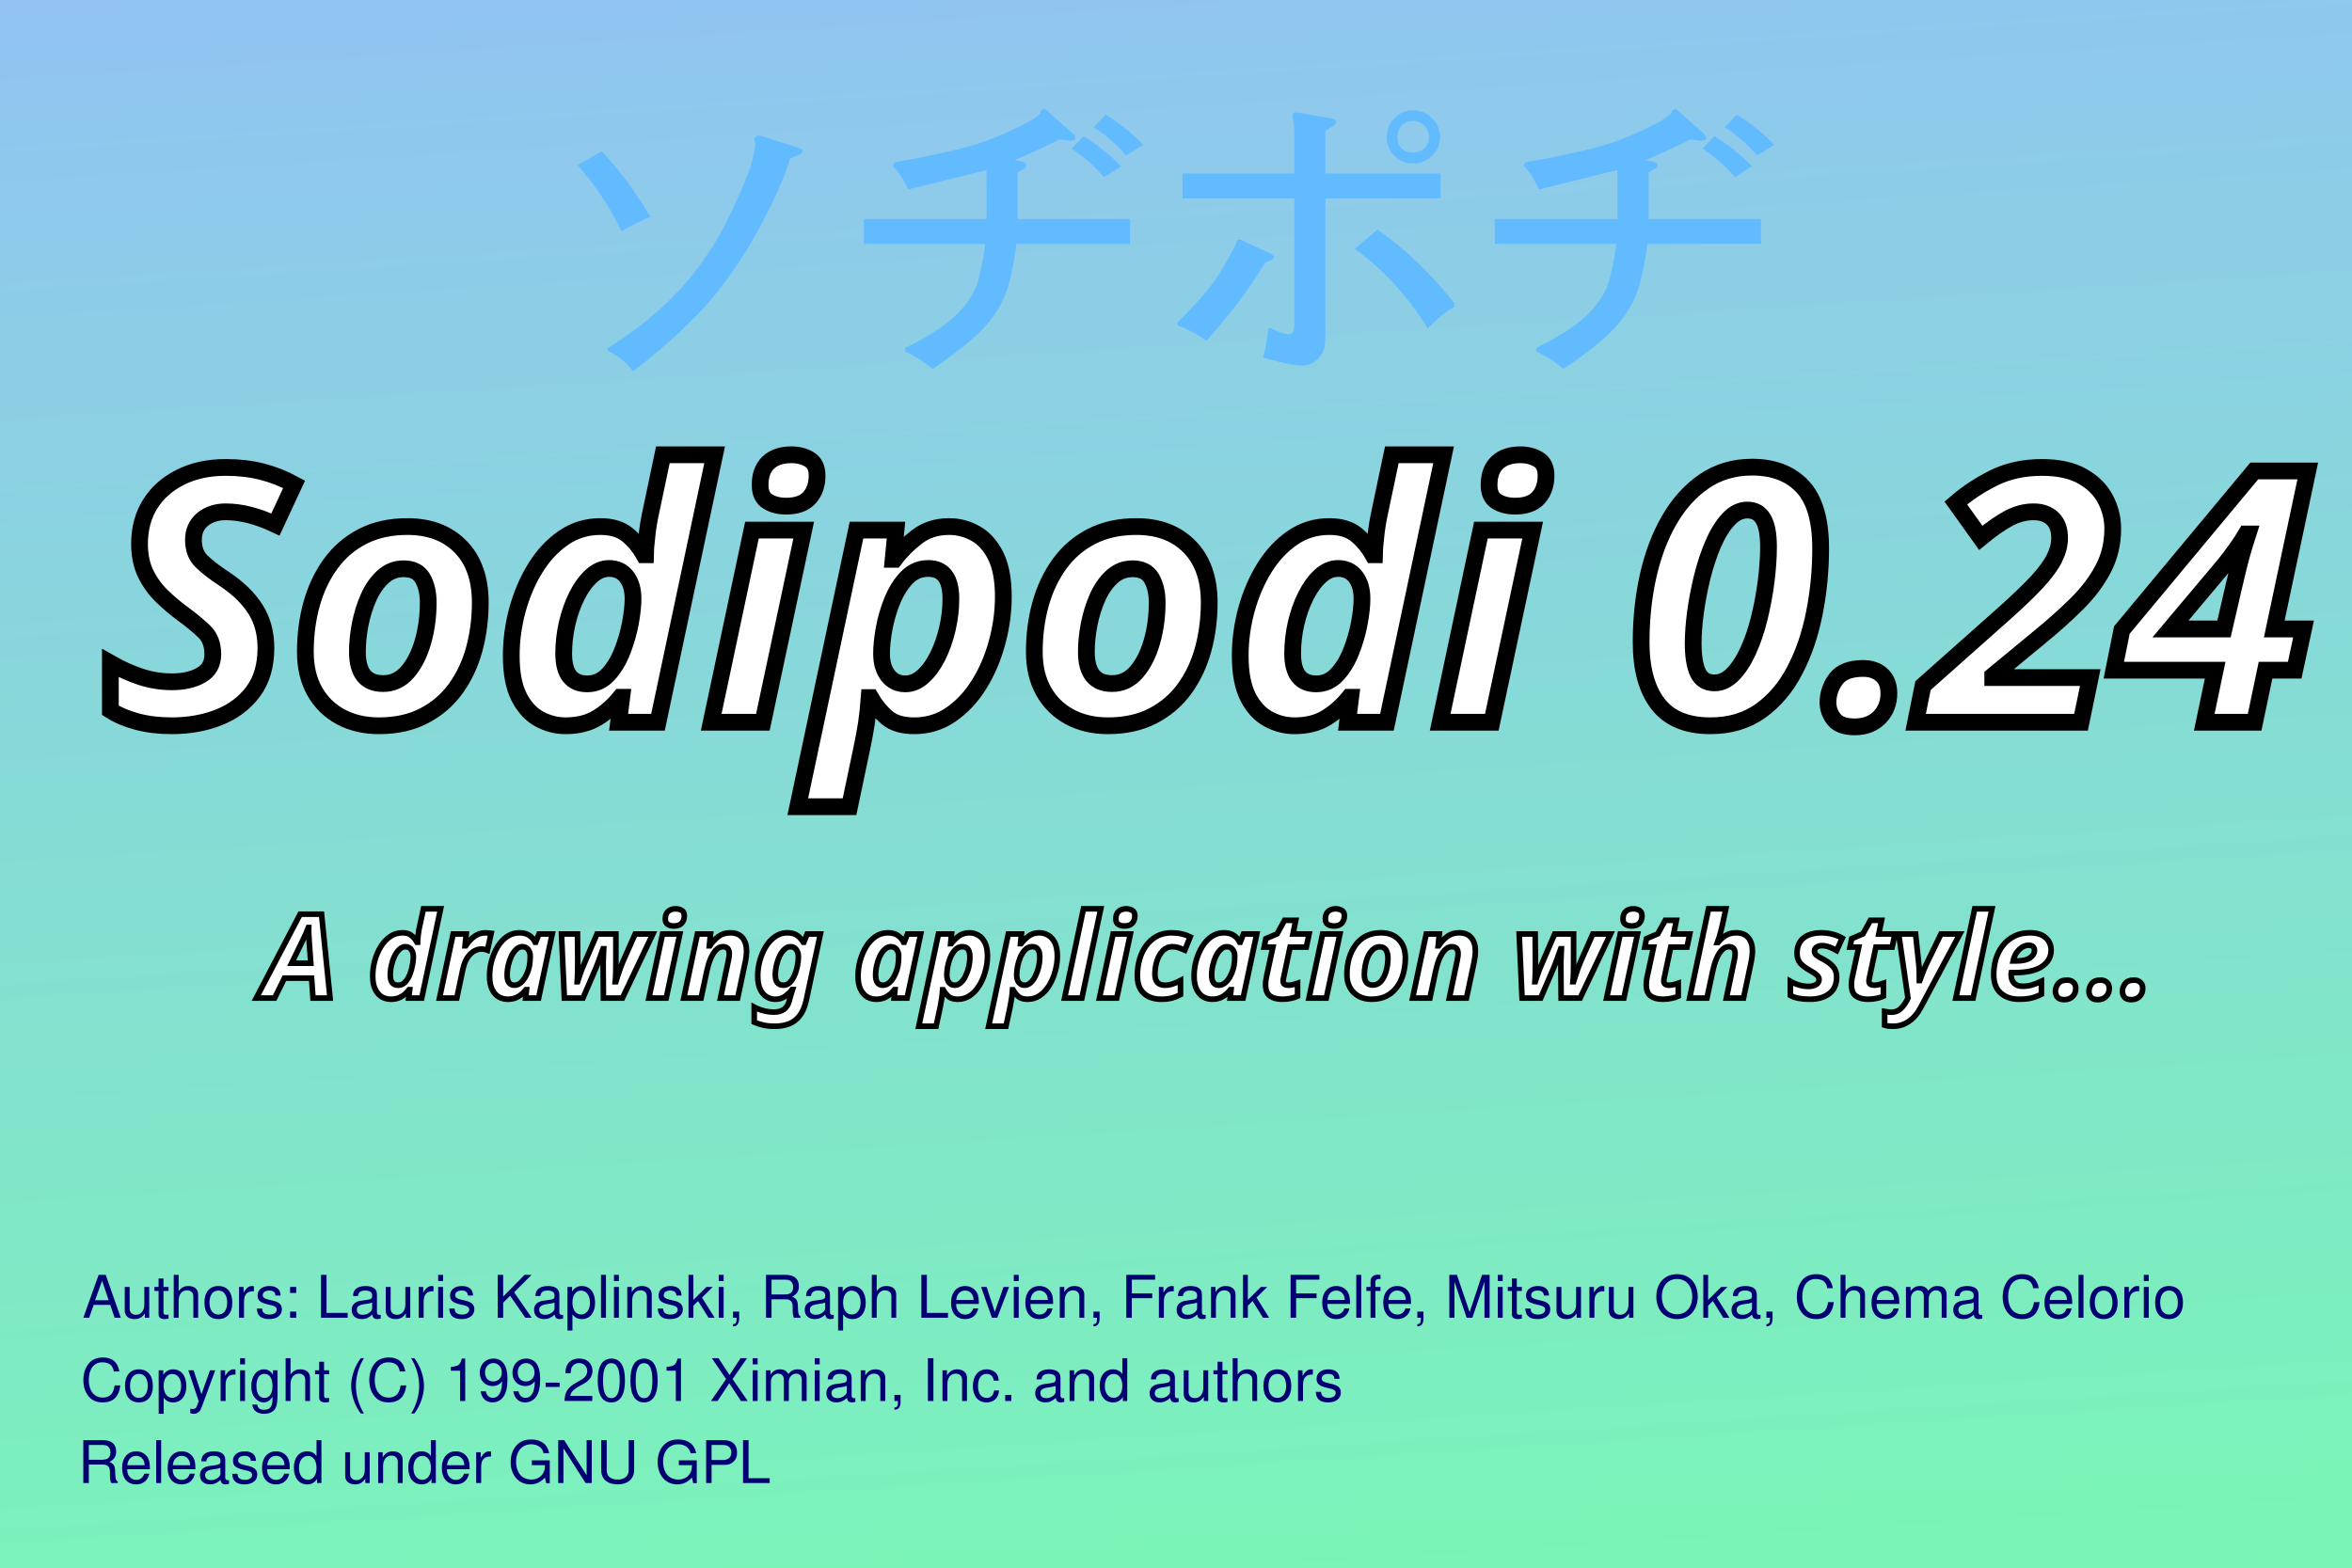
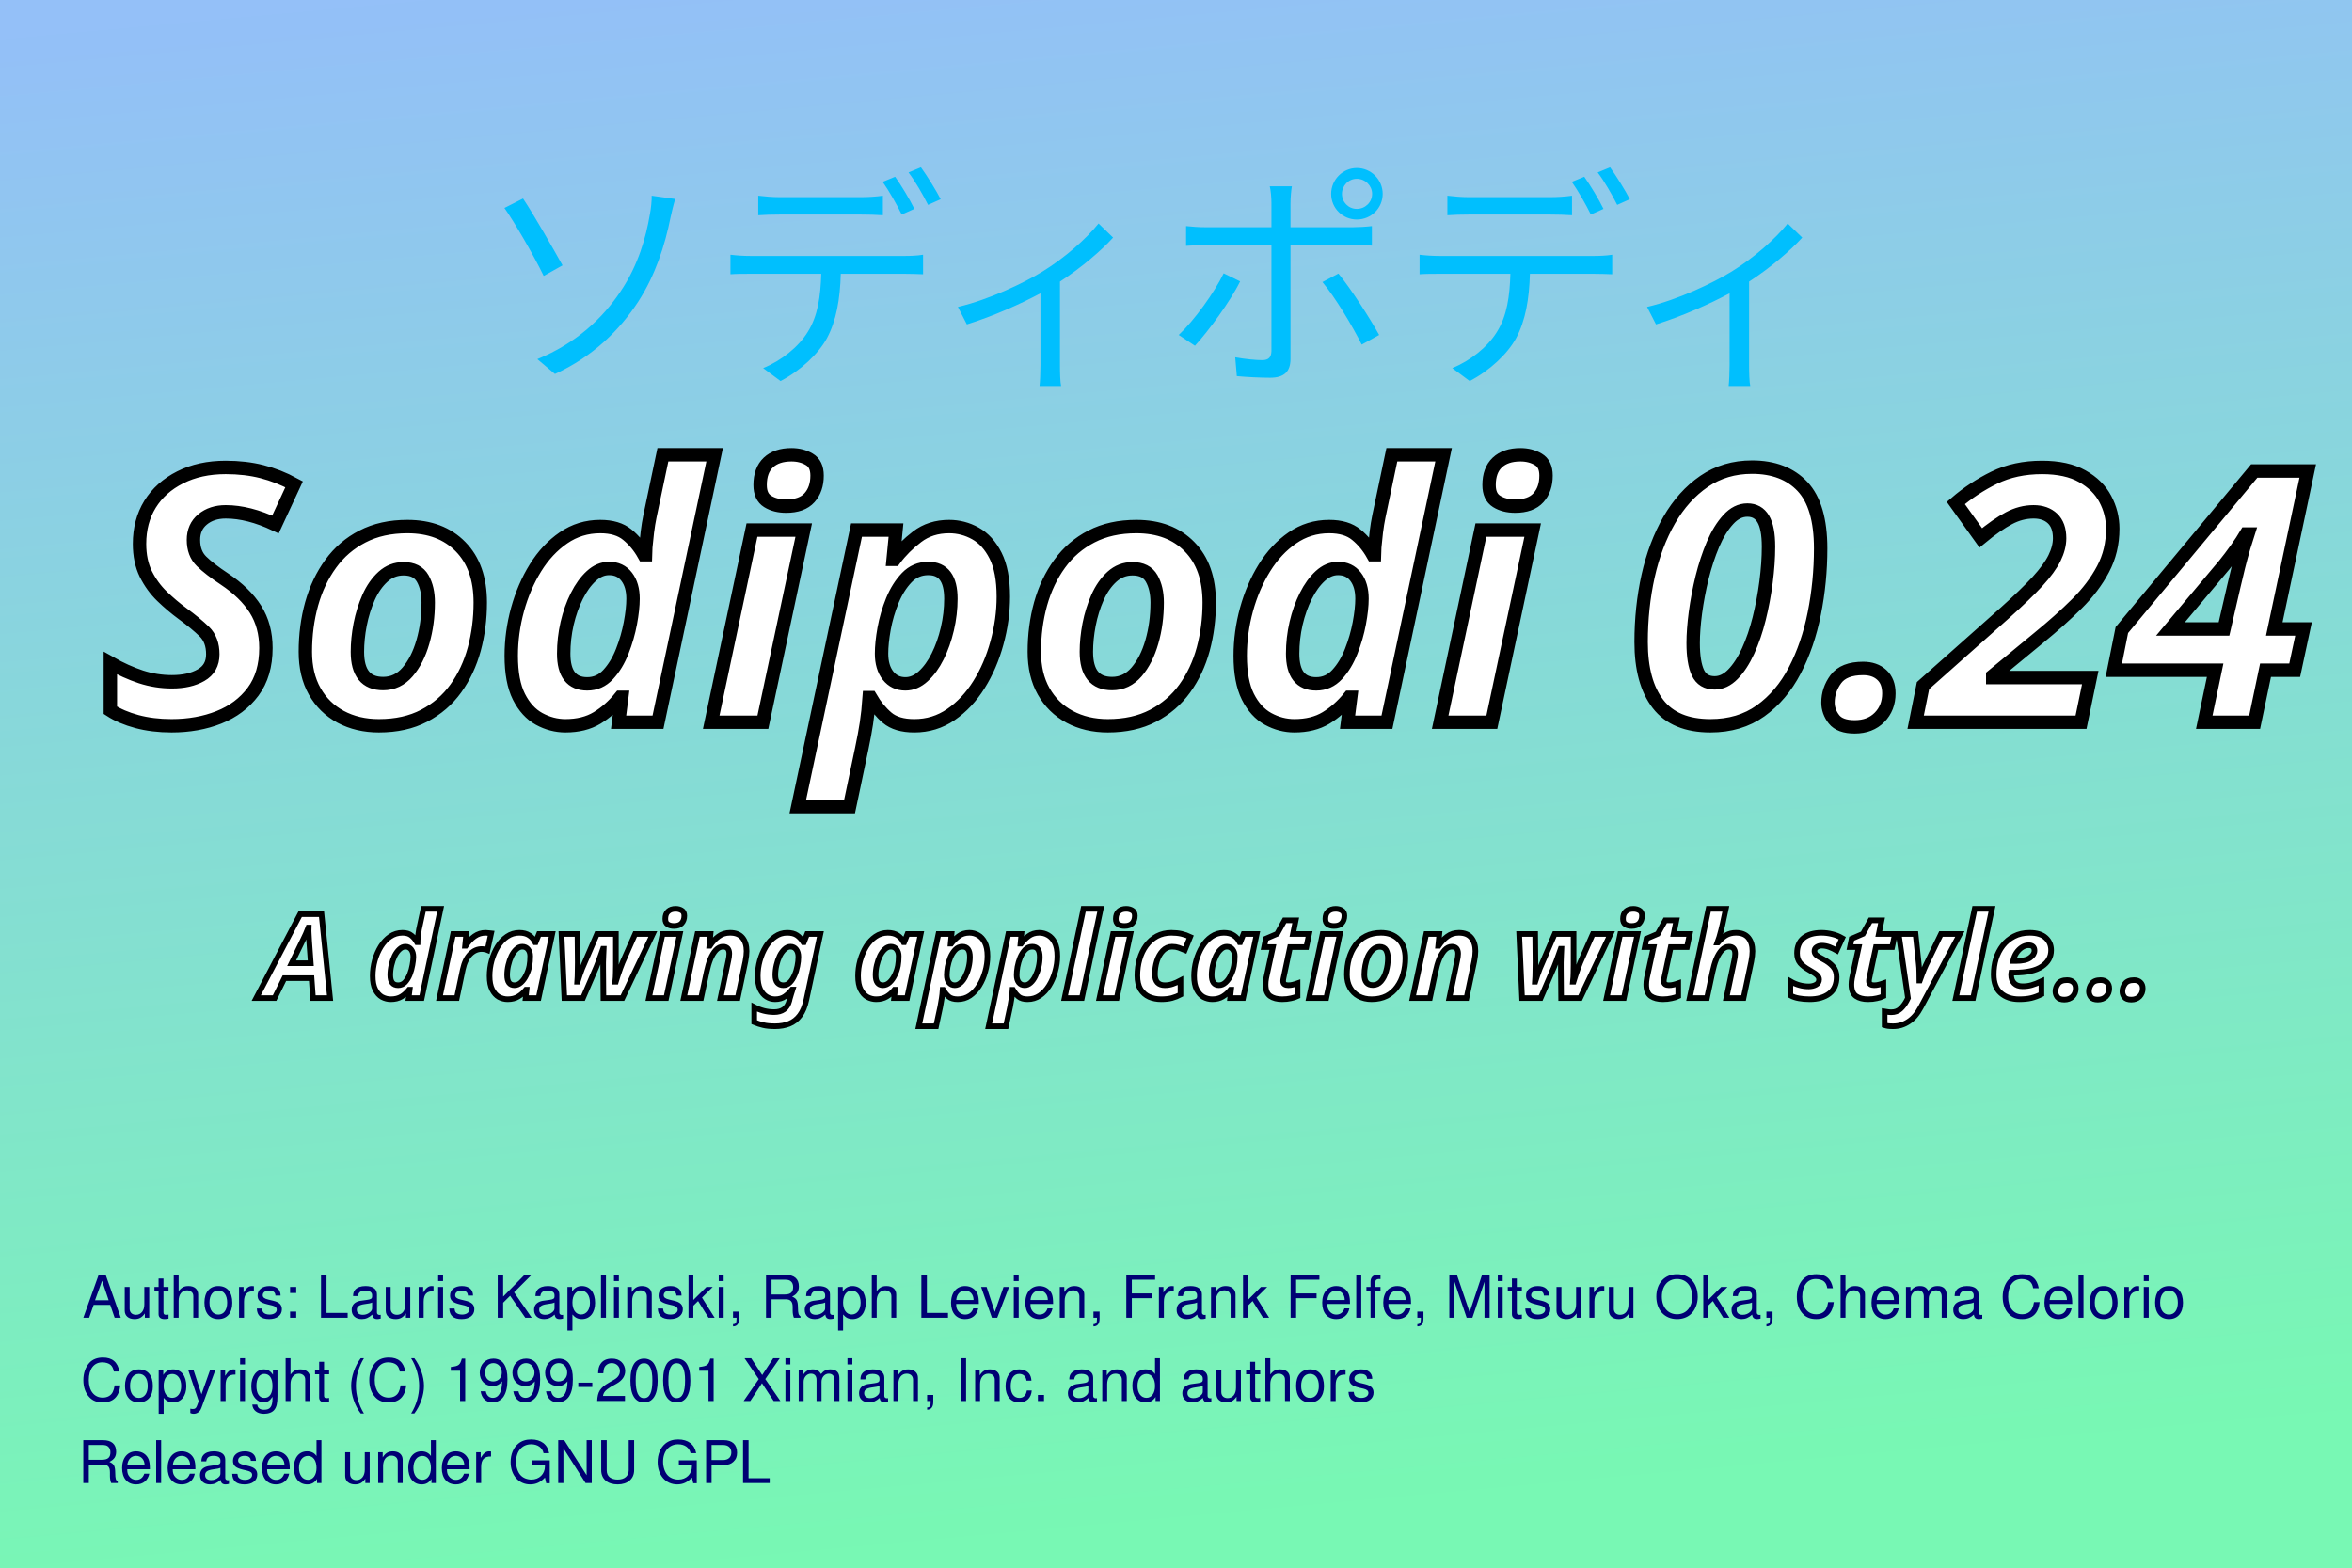
<svg xmlns="http://www.w3.org/2000/svg" xmlns:xlink="http://www.w3.org/1999/xlink" style="fill:#000000;fill-opacity:0.5;stroke:none" width="480" height="320" id="svg9">
  <defs id="defs11">
    <linearGradient id="linearGradient17">
      <stop offset="0" style="stop-color:#000;stop-opacity:1;" id="stop18" />
      <stop offset="1" style="stop-color:#fff;stop-opacity:1;" id="stop19" />
    </linearGradient>
    <linearGradient id="linearGradient13">
      <stop style="stop-color:#378fff;stop-opacity:1;" offset="0" id="stop14" />
      <stop style="stop-color:#00ff77;stop-opacity:1;" offset="1" id="stop15" />
    </linearGradient>
-     <linearGradient xlink:href="#linearGradient13" id="linearGradient16" x1="0.286" y1="0.055" x2="0.364" y2="0.945" />
+     <linearGradient xlink:href="#linearGradient13" id="linearGradient16" x1="0.376" y1="0.289" x2="0.409" y2="0.672" />
  </defs>
-   <rect style="stroke:none;stroke-opacity:100%;stroke-width:1px;stroke-linejoin:miter;stroke-linecap:butt;fill:url(#linearGradient16);" id="rect12" x="43.424" y="42.046" width="1207.611" height="845.741" transform="matrix(0.491157 0 0 0.510285 -77.9654 -76.6766)" />
-   <text style="fill:#ffffff; stroke:#000000; font-family:Book Antiqua; font-style:italic; font-weight:bold; font-size:56; fill-opacity:1; fill-rule:evenodd; stroke-opacity:100%; stroke-width:2pt; stroke-linejoin:miter; stroke-linecap:butt; " x="280.561" y="253.666" id="title" transform="matrix(1.28273 0 0 1.28273 -338.806 -177.957)">Sodipodi 0.24</text>
+   <rect style="stroke:none;stroke-opacity:100%;stroke-width:1px;stroke-linejoin:miter;stroke-linecap:butt;fill:url(#linearGradient16);" id="rect12" x="-128.85" y="-242.124" width="781.445" height="823.781" />
+   <text style="fill:#ffffff; stroke:#000000; font-family:Book Antiqua; font-style:italic; font-weight:bold; font-size:56; fill-opacity:1; fill-rule:evenodd; stroke-opacity:100%; stroke-width:1.6pt; stroke-linejoin:miter; stroke-linecap:butt; " x="280.561" y="253.666" id="title" transform="matrix(1.28273 0 0 1.28273 -338.806 -177.957)">Sodipodi 0.24</text>
  <text style="fill:#ffffff; stroke:#000000; font-family:Book Antiqua; font-style:italic; font-weight:bold; font-size:14; fill-opacity:1; fill-rule:evenodd; stroke-opacity:100%; stroke-width:0.5pt; stroke-linejoin:miter; stroke-linecap:butt; " x="280.561" y="253.666" id="text13" transform="matrix(1.71212 0 0 1.71212 -426.616 -230.576)">A drawing application with style...</text>
-   <text style="fill:#000073; stroke:none; font-family:Helvetica; font-style:normal; font-weight:normal; font-size:12; fill-opacity:1; fill-rule:evenodd; stroke-opacity:100%; stroke-width:1px; stroke-linejoin:miter; stroke-linecap:butt; " x="14.867" y="308.673" id="text43" transform="matrix(1 0 0 1 1.56462 -22.6883)">Copyright (C) 199-2001 Ximian, Inc. and authors</text>
+   <text style="fill:#000073; stroke:none; font-family:Helvetica; font-style:normal; font-weight:normal; font-size:12; fill-opacity:1; fill-rule:evenodd; stroke-opacity:100%; stroke-width:1px; stroke-linejoin:miter; stroke-linecap:butt; " x="14.867" y="308.673" id="text43" transform="matrix(1 0 0 1 1.56462 -22.6883)">Copyright (C) 1999-2001 Ximian, Inc. and authors</text>
  <text style="fill:#000073; stroke:none; font-family:Helvetica; font-style:normal; font-weight:normal; font-size:12; fill-opacity:1; fill-rule:evenodd; stroke-opacity:100%; stroke-width:1px; stroke-linejoin:miter; stroke-linecap:butt; " x="14.867" y="308.673" id="text44" transform="matrix(1 0 0 1 1.93662 -39.6962)">Authors: Lauris Kaplinski, Raph Levien, Frank Felfe, Mitsuru Oka, Chema Celorio</text>
-   <path transform="matrix(5.36518 0 0 5.36518 -588.328 -1325.3)" style="fill:#63bbff; stroke:none; font-family:Kochi Gothic; font-style:normal; font-weight:normal; font-size:12; fill-opacity:1; fill-rule:evenodd; stroke-opacity:100%; stroke-width:1px; stroke-linejoin:miter; stroke-linecap:butt; " d="M 133.296 255.82 C 132.897 254.961 132.343 254.121 131.632 253.301 L 132.546 252.773 C 133.21 253.476 133.827 254.308 134.397 255.269 C 134.093 255.386 133.725 255.57 133.296 255.82 z M 138.347 252.328 C 138.37 252.195 138.456 252.148 138.604 252.187 L 140.069 252.656 C 140.218 252.711 140.225 252.789 140.093 252.89 L 139.706 253.054 C 139.518 253.711 139.147 254.558 138.593 255.597 C 138.038 256.636 137.417 257.566 136.729 258.386 C 136.042 259.207 135.046 260.129 133.741 261.152 C 133.475 260.801 133.151 260.539 132.768 260.367 L 132.768 260.273 C 133.862 259.586 134.788 258.828 135.546 258 C 136.304 257.164 136.921 256.246 137.397 255.246 C 137.882 254.238 138.175 253.523 138.276 253.101 C 138.386 252.679 138.409 252.422 138.347 252.328 z M 144.089 260.261 C 145.026 259.793 145.698 259.347 146.104 258.926 C 146.518 258.504 146.784 258.047 146.901 257.554 C 147.018 257.062 147.097 256.644 147.136 256.301 L 142.518 256.301 L 142.518 255.351 L 147.183 255.351 L 147.183 253.535 L 147.183 253.488 C 146.378 253.691 145.386 253.937 144.206 254.226 C 144.003 253.812 143.804 253.511 143.608 253.324 L 143.679 253.195 C 144.772 253 145.651 252.816 146.315 252.644 C 146.987 252.465 147.643 252.218 148.284 251.906 C 148.933 251.593 149.253 251.379 149.245 251.261 C 149.315 251.144 149.397 251.136 149.491 251.238 L 150.475 252.105 C 150.616 252.269 150.589 252.359 150.393 252.375 L 149.948 252.328 C 149.308 252.648 148.741 252.91 148.249 253.113 L 148.6 253.183 C 148.718 253.246 148.733 253.324 148.647 253.418 L 148.366 253.582 L 148.366 255.351 L 152.643 255.351 L 152.643 256.301 L 148.319 256.301 C 148.28 256.676 148.194 257.144 148.061 257.707 C 147.929 258.261 147.667 258.781 147.276 259.265 C 146.893 259.75 146.179 260.347 145.132 261.058 C 144.796 260.777 144.448 260.554 144.089 260.39 L 144.089 260.261 z M 151.718 251.379 C 152.257 251.715 152.733 252.097 153.147 252.527 L 152.491 252.937 C 152.155 252.531 151.745 252.172 151.261 251.859 L 151.718 251.379 z M 150.874 252.199 C 151.413 252.535 151.89 252.918 152.304 253.347 L 151.647 253.758 C 151.311 253.351 150.901 252.992 150.417 252.679 L 150.874 252.199 z M 157.788 257.004 C 157.186 258.004 156.44 258.996 155.55 259.98 C 155.136 259.699 154.768 259.508 154.448 259.406 L 154.448 259.277 C 155.237 258.519 155.804 257.843 156.147 257.25 C 156.499 256.656 156.679 256.32 156.686 256.242 C 156.725 256.125 156.804 256.101 156.921 256.172 L 157.975 256.664 C 158.14 256.742 158.155 256.824 158.022 256.91 L 157.788 257.004 z M 161.186 256.488 L 162.054 255.75 C 163.108 256.484 164.081 257.418 164.972 258.551 L 164.983 258.703 C 164.796 258.758 164.456 259.027 163.964 259.511 C 163.183 258.261 162.257 257.254 161.186 256.488 z M 154.636 253.617 L 158.89 253.617 L 158.89 252.023 C 158.89 251.758 158.866 251.578 158.819 251.484 C 158.811 251.343 158.866 251.281 158.983 251.297 L 160.272 251.519 C 160.499 251.566 160.538 251.66 160.39 251.801 L 160.073 251.988 L 160.073 253.617 L 164.456 253.617 L 164.456 254.566 L 160.073 254.566 L 160.073 259.218 C 160.081 259.539 160.077 259.824 160.061 260.074 C 160.046 260.324 159.936 260.539 159.733 260.718 C 159.538 260.906 159.265 260.968 158.913 260.906 C 158.569 260.851 158.167 260.758 157.706 260.625 C 157.8 260.258 157.866 259.886 157.905 259.511 L 157.975 259.488 C 158.233 259.621 158.429 259.699 158.561 259.722 C 158.702 259.746 158.792 259.726 158.831 259.664 C 158.87 259.601 158.89 259.504 158.89 259.371 L 158.89 254.566 L 154.636 254.566 L 154.636 253.617 z M 162.405 252.234 C 162.405 251.953 162.503 251.715 162.698 251.519 C 162.893 251.316 163.132 251.215 163.413 251.215 C 163.694 251.215 163.933 251.316 164.128 251.519 C 164.331 251.715 164.433 251.953 164.433 252.234 C 164.433 252.515 164.331 252.754 164.128 252.949 C 163.933 253.144 163.694 253.242 163.413 253.242 C 163.132 253.242 162.893 253.144 162.698 252.949 C 162.503 252.754 162.405 252.515 162.405 252.234 z M 162.815 252.234 C 162.815 252.422 162.866 252.566 162.968 252.668 C 163.069 252.769 163.214 252.82 163.401 252.82 C 163.581 252.82 163.725 252.769 163.835 252.668 C 163.952 252.566 164.011 252.422 164.011 252.234 C 164.011 252.054 163.952 251.91 163.835 251.801 C 163.725 251.683 163.581 251.625 163.401 251.625 C 163.214 251.625 163.069 251.683 162.968 251.801 C 162.866 251.91 162.815 252.054 162.815 252.234 z M 168.089 260.261 C 169.026 259.793 169.698 259.347 170.104 258.926 C 170.518 258.504 170.784 258.047 170.901 257.554 C 171.018 257.062 171.097 256.644 171.136 256.301 L 166.518 256.301 L 166.518 255.351 L 171.183 255.351 L 171.183 253.535 L 171.183 253.488 C 170.378 253.691 169.386 253.937 168.206 254.226 C 168.003 253.812 167.804 253.511 167.608 253.324 L 167.679 253.195 C 168.772 253 169.651 252.816 170.315 252.644 C 170.987 252.465 171.643 252.218 172.284 251.906 C 172.933 251.593 173.253 251.379 173.245 251.261 C 173.315 251.144 173.397 251.136 173.491 251.238 L 174.475 252.105 C 174.616 252.269 174.589 252.359 174.393 252.375 L 173.948 252.328 C 173.308 252.648 172.741 252.91 172.249 253.113 L 172.6 253.183 C 172.718 253.246 172.733 253.324 172.647 253.418 L 172.366 253.582 L 172.366 255.351 L 176.643 255.351 L 176.643 256.301 L 172.319 256.301 C 172.28 256.676 172.194 257.144 172.061 257.707 C 171.929 258.261 171.667 258.781 171.276 259.265 C 170.893 259.75 170.179 260.347 169.132 261.058 C 168.796 260.777 168.448 260.554 168.089 260.39 L 168.089 260.261 z M 175.718 251.379 C 176.257 251.715 176.733 252.097 177.147 252.527 L 176.491 252.937 C 176.155 252.531 175.745 252.172 175.261 251.859 L 175.718 251.379 z M 174.874 252.199 C 175.413 252.535 175.89 252.918 176.304 253.347 L 175.647 253.758 C 175.311 253.351 174.901 252.992 174.417 252.679 L 174.874 252.199 z " id="path47" />
  <text style="fill:#000073; stroke:none; font-family:Helvetica; font-style:normal; font-weight:normal; font-size:12; fill-opacity:1; fill-rule:evenodd; stroke-opacity:100%; stroke-width:1px; stroke-linejoin:miter; stroke-linecap:butt; " x="14.867" y="308.673" id="text48" transform="matrix(1 0 0 1 1.02462 -5.95644)">Released under GNU GPL</text>
+   <text style="fill:#00bffe; stroke:none; font-family:Kochi Gothic; font-style:normal; font-weight:normal; font-size:48; fill-opacity:1; fill-rule:evenodd; stroke-opacity:100%; stroke-width:1px; stroke-linejoin:miter; stroke-linecap:butt; " x="96.991" y="75.044" id="text18">ソディポディ</text>
</svg>
